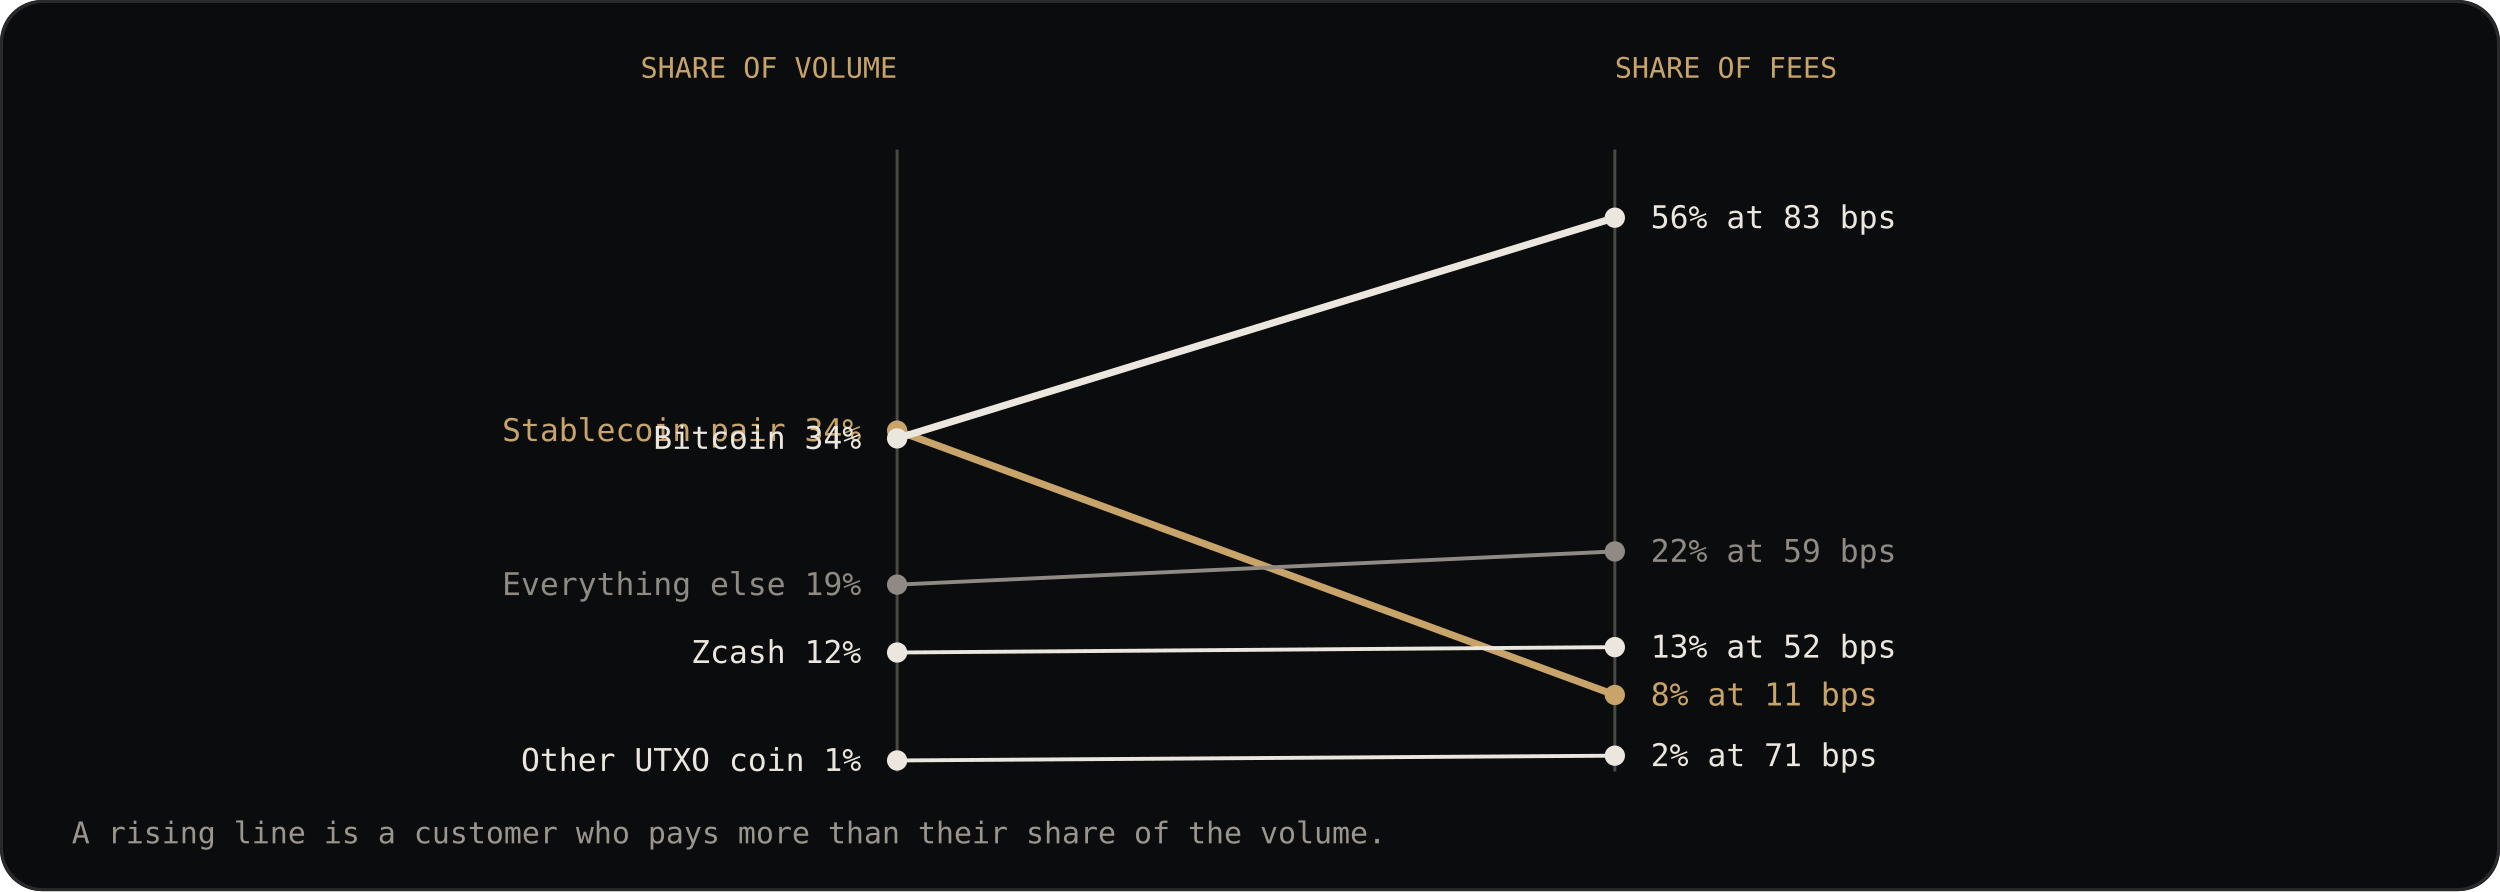
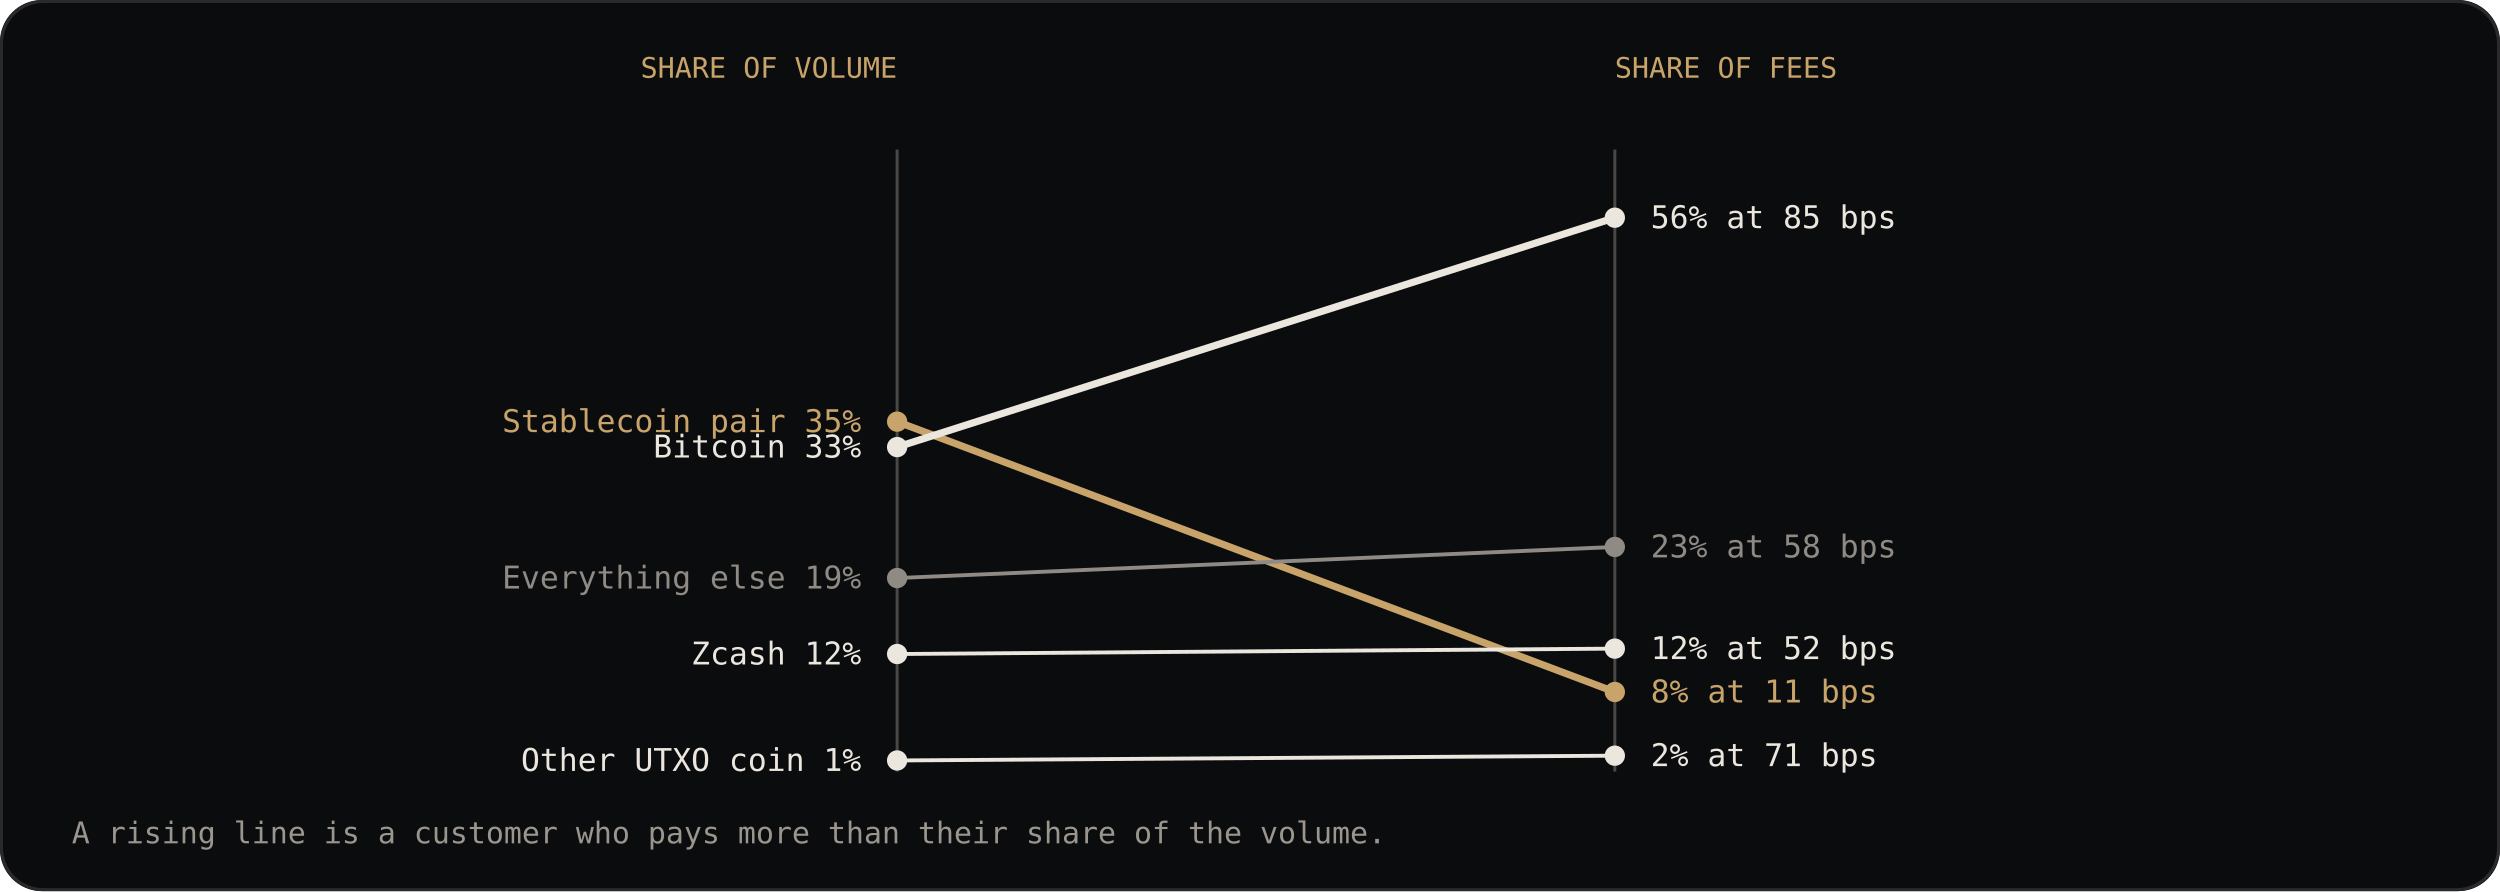
<svg xmlns="http://www.w3.org/2000/svg" viewBox="0 0 836 298" width="836" height="298" font-family="'JetBrains Mono', ui-monospace, SFMono-Regular, Menlo, Consolas, monospace" font-size="9">
  <rect width="836" height="298" rx="14" fill="#0b0c0e" />
  <rect x="0.5" y="0.5" width="835" height="297" rx="14" fill="none" stroke="#2a2a2c" />
  <text x="300.0" y="26.0" fill="#c8a46a" font-size="9.5" font-weight="500" text-anchor="end">SHARE OF VOLUME</text>
  <text x="540.0" y="26.0" fill="#c8a46a" font-size="9.5" font-weight="500" text-anchor="start">SHARE OF FEES</text>
  <line x1="300.0" x2="300.0" y1="50.0" y2="258.0" stroke="#4a4844" />
  <line x1="540.0" x2="540.0" y1="50.0" y2="258.0" stroke="#4a4844" />
  <line x1="300.0" y1="254.3" x2="540.0" y2="252.7" stroke="#ece7de" stroke-width="1.3" stroke-linecap="round" />
  <circle cx="300.0" cy="254.3" r="3.4" fill="#ece7de" />
  <circle cx="540.0" cy="252.7" r="3.4" fill="#ece7de" />
  <text x="288.0" y="257.8" fill="#ece7de" font-size="10.5" font-weight="400" text-anchor="end">Other UTXO coin  1%</text>
  <text x="552.0" y="256.2" fill="#ece7de" font-size="10.5" font-weight="400" text-anchor="start">2%  at 71 bps</text>
-   <line x1="300.0" y1="144.0" x2="540.0" y2="232.4" stroke="#c8a46a" stroke-width="2.4" stroke-linecap="round" />
-   <circle cx="300.0" cy="144.0" r="3.4" fill="#c8a46a" />
-   <circle cx="540.0" cy="232.4" r="3.4" fill="#c8a46a" />
-   <text x="288.0" y="147.5" fill="#c8a46a" font-size="10.5" font-weight="400" text-anchor="end">Stablecoin pair  34%</text>
-   <text x="552.0" y="235.9" fill="#c8a46a" font-size="10.5" font-weight="400" text-anchor="start">8%  at 11 bps</text>
-   <line x1="300.0" y1="218.2" x2="540.0" y2="216.4" stroke="#ece7de" stroke-width="1.3" stroke-linecap="round" />
-   <circle cx="300.0" cy="218.2" r="3.4" fill="#ece7de" />
-   <circle cx="540.0" cy="216.4" r="3.4" fill="#ece7de" />
-   <text x="288.0" y="221.7" fill="#ece7de" font-size="10.5" font-weight="400" text-anchor="end">Zcash  12%</text>
-   <text x="552.0" y="219.9" fill="#ece7de" font-size="10.5" font-weight="400" text-anchor="start">13%  at 52 bps</text>
-   <line x1="300.0" y1="195.5" x2="540.0" y2="184.4" stroke="#8f8b84" stroke-width="1.3" stroke-linecap="round" />
-   <circle cx="300.0" cy="195.5" r="3.4" fill="#8f8b84" />
-   <circle cx="540.0" cy="184.4" r="3.4" fill="#8f8b84" />
-   <text x="288.0" y="199.0" fill="#8f8b84" font-size="10.5" font-weight="400" text-anchor="end">Everything else  19%</text>
-   <text x="552.0" y="187.9" fill="#8f8b84" font-size="10.5" font-weight="400" text-anchor="start">22%  at 59 bps</text>
-   <line x1="300.0" y1="146.6" x2="540.0" y2="72.8" stroke="#ece7de" stroke-width="2.4" stroke-linecap="round" />
-   <circle cx="300.0" cy="146.6" r="3.4" fill="#ece7de" />
+   <line x1="300.0" y1="141.0" x2="540.0" y2="231.4" stroke="#c8a46a" stroke-width="2.4" stroke-linecap="round" />
+   <circle cx="300.0" cy="141.0" r="3.4" fill="#c8a46a" />
+   <circle cx="540.0" cy="231.4" r="3.4" fill="#c8a46a" />
+   <text x="288.0" y="144.5" fill="#c8a46a" font-size="10.5" font-weight="400" text-anchor="end">Stablecoin pair  35%</text>
+   <text x="552.0" y="234.9" fill="#c8a46a" font-size="10.5" font-weight="400" text-anchor="start">8%  at 11 bps</text>
+   <line x1="300.0" y1="218.7" x2="540.0" y2="216.9" stroke="#ece7de" stroke-width="1.3" stroke-linecap="round" />
+   <circle cx="300.0" cy="218.7" r="3.4" fill="#ece7de" />
+   <circle cx="540.0" cy="216.9" r="3.4" fill="#ece7de" />
+   <text x="288.0" y="222.2" fill="#ece7de" font-size="10.5" font-weight="400" text-anchor="end">Zcash  12%</text>
+   <text x="552.0" y="220.4" fill="#ece7de" font-size="10.5" font-weight="400" text-anchor="start">12%  at 52 bps</text>
+   <line x1="300.0" y1="193.3" x2="540.0" y2="182.9" stroke="#8f8b84" stroke-width="1.3" stroke-linecap="round" />
+   <circle cx="300.0" cy="193.3" r="3.4" fill="#8f8b84" />
+   <circle cx="540.0" cy="182.9" r="3.4" fill="#8f8b84" />
+   <text x="288.0" y="196.8" fill="#8f8b84" font-size="10.5" font-weight="400" text-anchor="end">Everything else  19%</text>
+   <text x="552.0" y="186.4" fill="#8f8b84" font-size="10.5" font-weight="400" text-anchor="start">23%  at 58 bps</text>
+   <line x1="300.0" y1="149.5" x2="540.0" y2="72.8" stroke="#ece7de" stroke-width="2.4" stroke-linecap="round" />
+   <circle cx="300.0" cy="149.5" r="3.4" fill="#ece7de" />
  <circle cx="540.0" cy="72.8" r="3.4" fill="#ece7de" />
-   <text x="288.0" y="150.1" fill="#ece7de" font-size="10.5" font-weight="400" text-anchor="end">Bitcoin  34%</text>
-   <text x="552.0" y="76.3" fill="#ece7de" font-size="10.5" font-weight="400" text-anchor="start">56%  at 83 bps</text>
+   <text x="288.0" y="153.0" fill="#ece7de" font-size="10.5" font-weight="400" text-anchor="end">Bitcoin  33%</text>
+   <text x="552.0" y="76.3" fill="#ece7de" font-size="10.5" font-weight="400" text-anchor="start">56%  at 85 bps</text>
  <text x="24.0" y="282.0" fill="#9a968e" font-size="10" font-weight="400" text-anchor="start">A rising line is a customer who pays more than their share of the volume.</text>
</svg>
